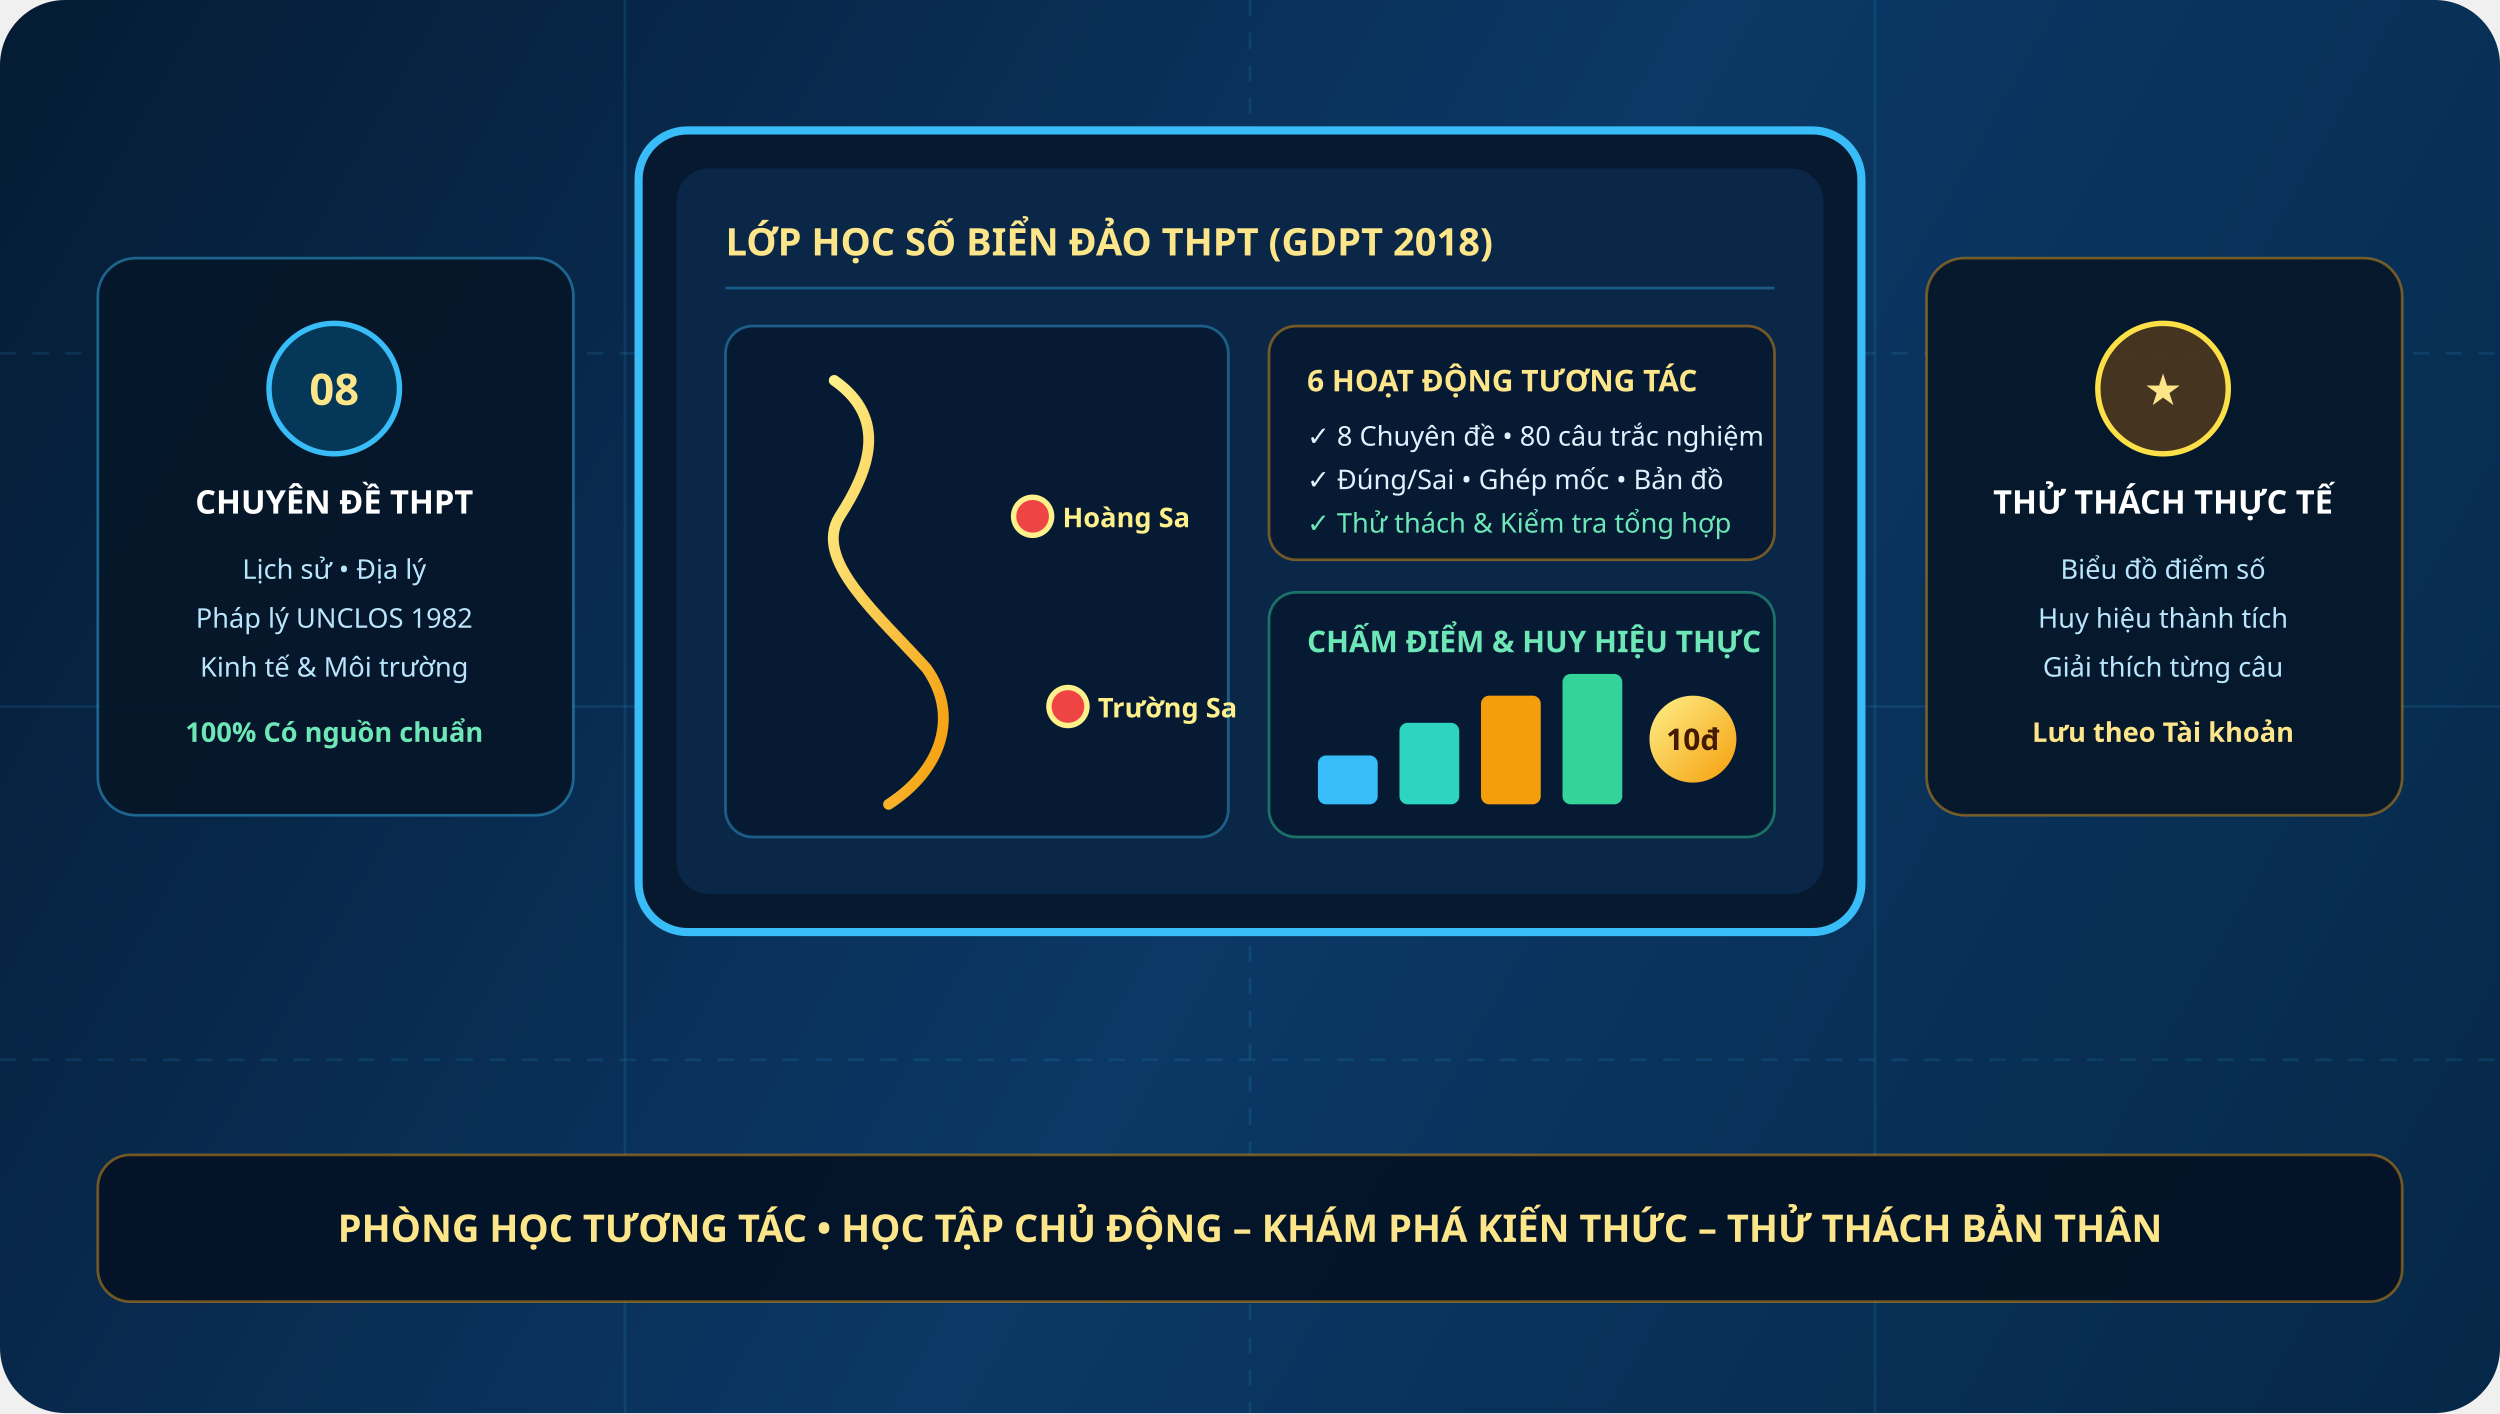
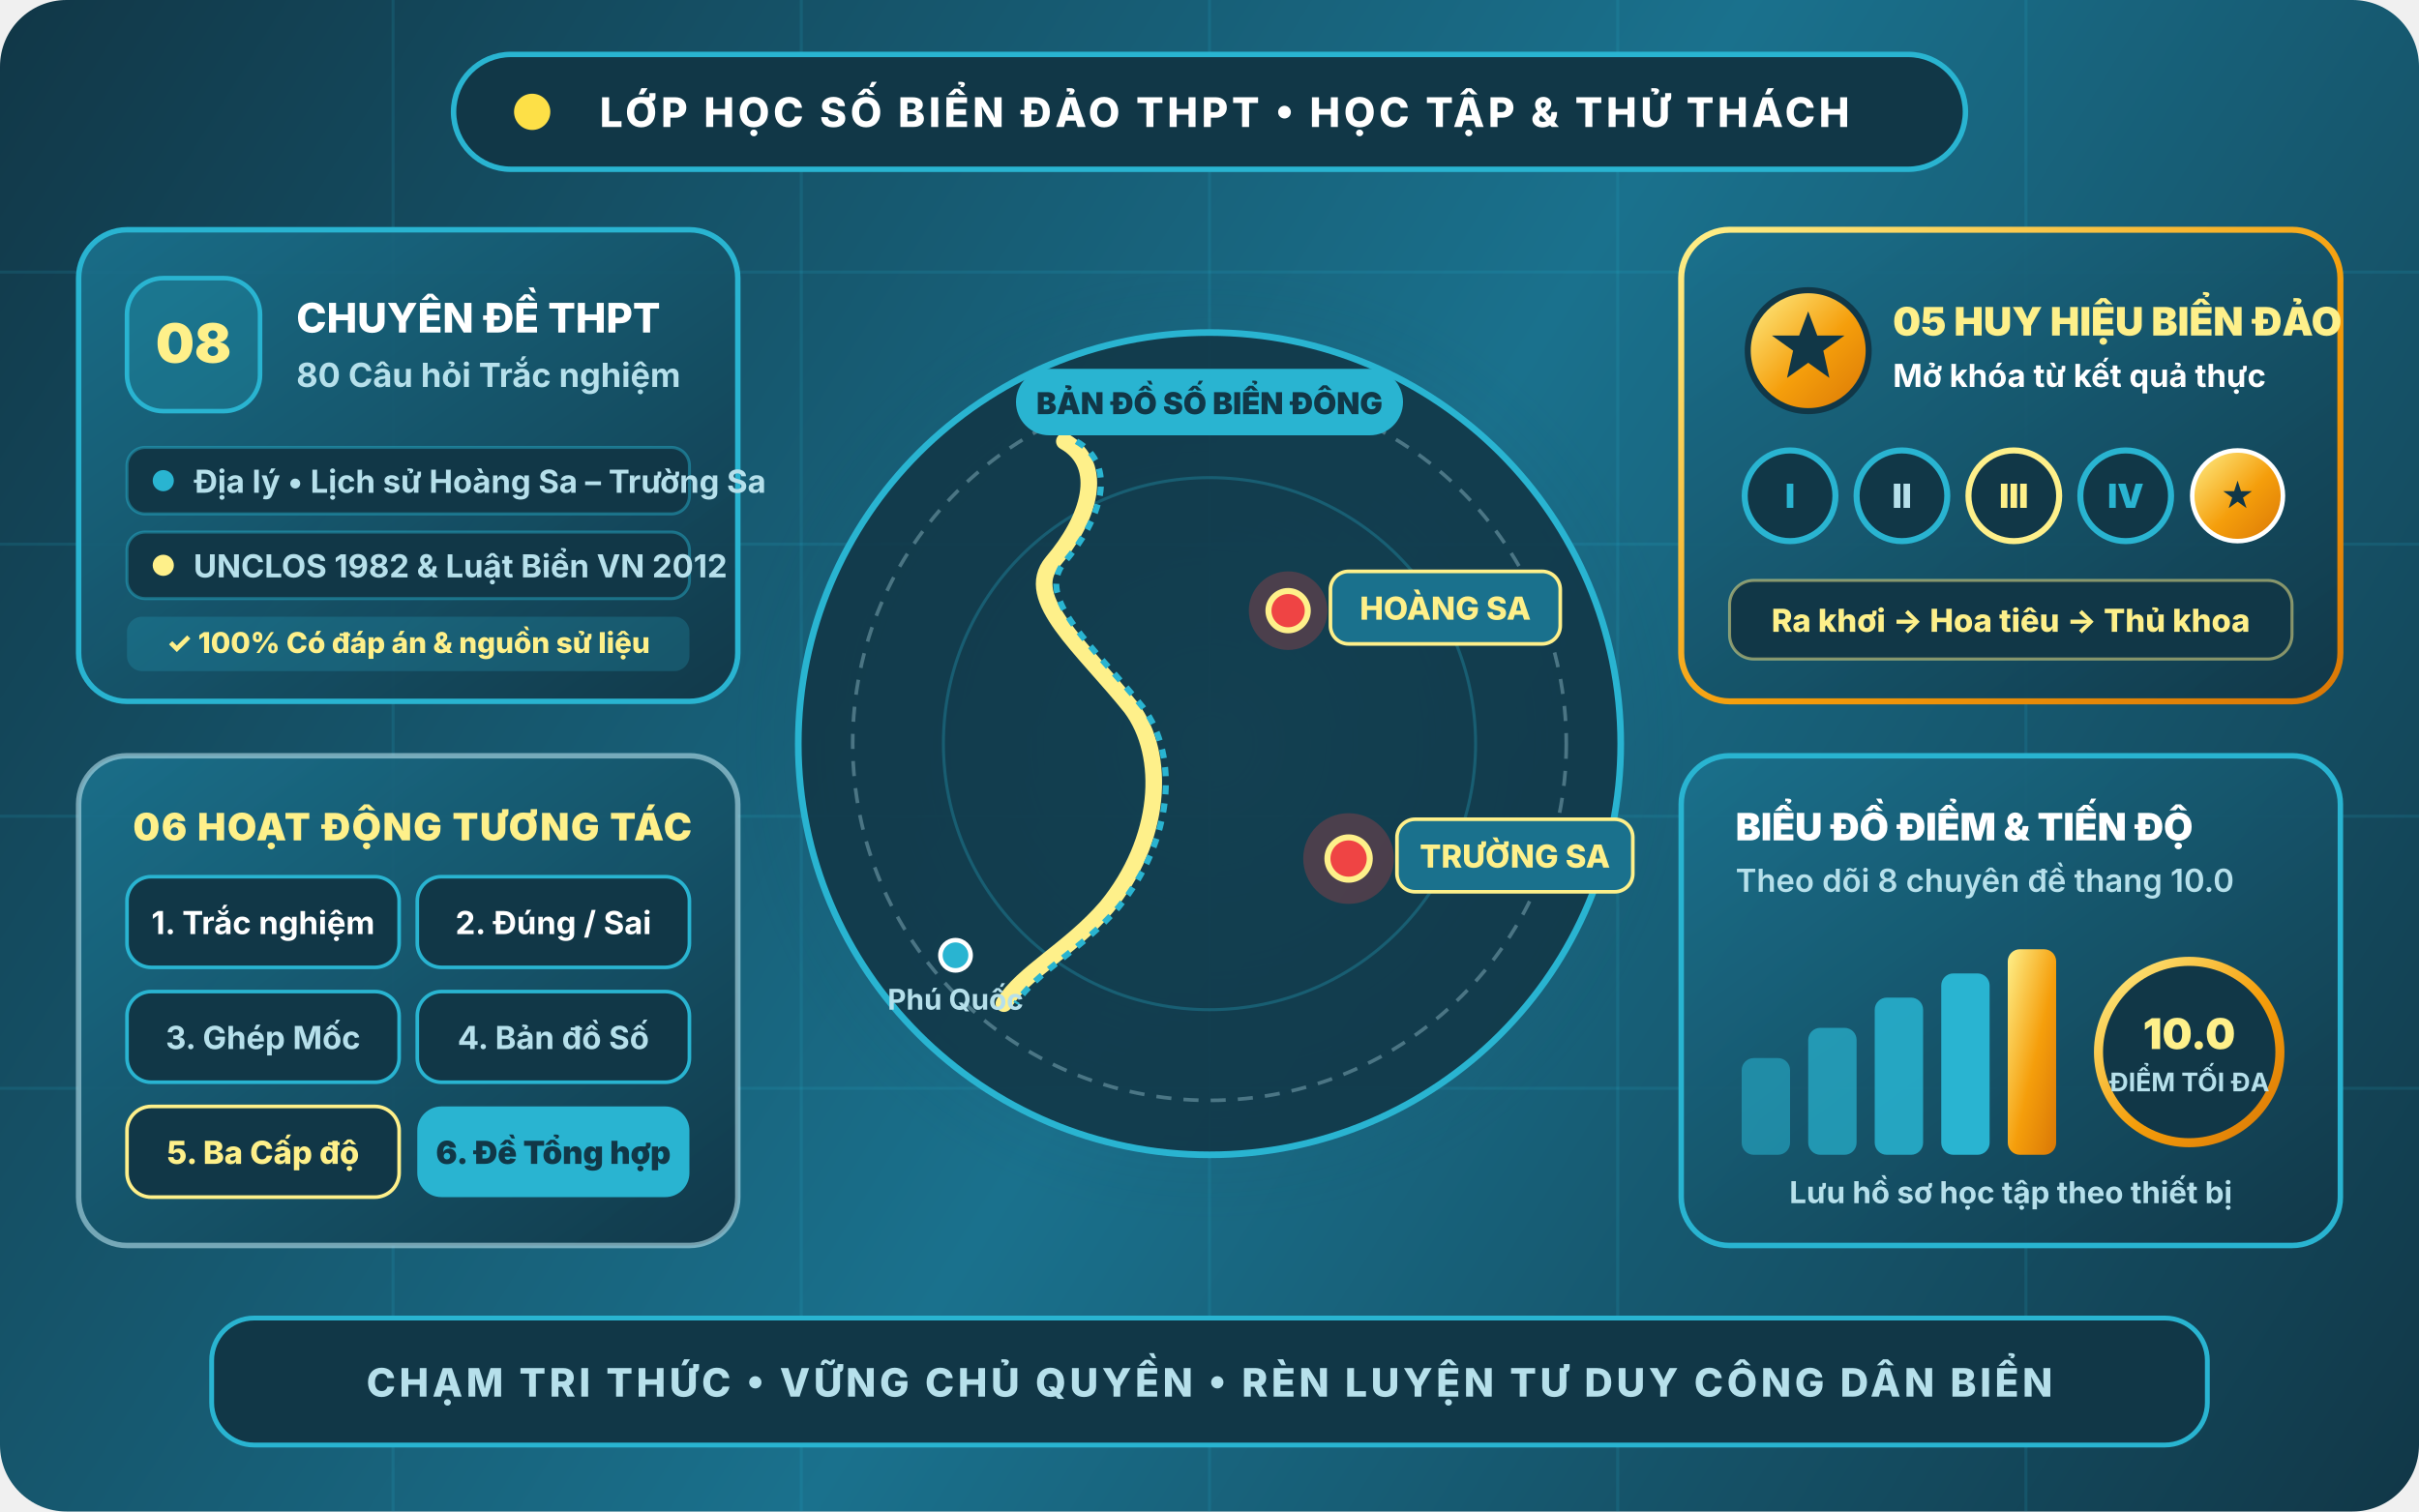
- <svg xmlns="http://www.w3.org/2000/svg" viewBox="0 0 920 520" fill="none">
+ <svg xmlns="http://www.w3.org/2000/svg" viewBox="0 0 800 500" fill="none">
  <defs>
-     <linearGradient id="clsHeroBg" x1="0" y1="0" x2="920" y2="520" gradientUnits="userSpaceOnUse">
-       <stop offset="0%" stop-color="#051B34" />
-       <stop offset="52%" stop-color="#0B3866" />
-       <stop offset="100%" stop-color="#062847" />
+     <linearGradient id="cls-hero-bg" x1="0" y1="0" x2="800" y2="500" gradientUnits="userSpaceOnUse">
+       <stop offset="0%" stop-color="#113747" />
+       <stop offset="52%" stop-color="#1A718D" />
+       <stop offset="100%" stop-color="#113747" />
    </linearGradient>
-     <linearGradient id="clsGold" x1="0" y1="0" x2="1" y2="1">
+     <linearGradient id="cls-card-glass" x1="0" y1="0" x2="1" y2="1">
+       <stop offset="0%" stop-color="#1A718D" stop-opacity="0.92" />
+       <stop offset="100%" stop-color="#113747" stop-opacity="0.96" />
+     </linearGradient>
+     <linearGradient id="cls-gold-grad" x1="0" y1="0" x2="1" y2="1">
      <stop offset="0%" stop-color="#FEF08A" />
-       <stop offset="100%" stop-color="#F59E0B" />
+       <stop offset="55%" stop-color="#F59E0B" />
+       <stop offset="100%" stop-color="#D97706" />
    </linearGradient>
+     <radialGradient id="cls-radar-glow" cx="50%" cy="50%" r="50%">
+       <stop offset="0%" stop-color="#29B4D1" stop-opacity="0.36" />
+       <stop offset="70%" stop-color="#1A718D" stop-opacity="0.12" />
+       <stop offset="100%" stop-color="#113747" stop-opacity="0" />
+     </radialGradient>
  </defs>
-   <rect width="920" height="520" rx="24" fill="url(#clsHeroBg)" />
-   <g stroke="#38BDF8" stroke-opacity="0.12" stroke-width="1">
-     <line x1="0" y1="130" x2="920" y2="130" stroke-dasharray="6 6" />
-     <line x1="0" y1="260" x2="920" y2="260" />
-     <line x1="0" y1="390" x2="920" y2="390" stroke-dasharray="6 6" />
-     <line x1="230" y1="0" x2="230" y2="520" />
-     <line x1="460" y1="0" x2="460" y2="520" stroke-dasharray="6 6" />
-     <line x1="690" y1="0" x2="690" y2="520" />
+   <rect width="800" height="500" rx="22" fill="url(#cls-hero-bg)" />
+   <g stroke="#29B4D1" stroke-opacity="0.14" stroke-width="1">
+     <line x1="0" y1="90" x2="800" y2="90" />
+     <line x1="0" y1="180" x2="800" y2="180" />
+     <line x1="0" y1="270" x2="800" y2="270" />
+     <line x1="0" y1="360" x2="800" y2="360" />
+     <line x1="130" y1="0" x2="130" y2="500" />
+     <line x1="265" y1="0" x2="265" y2="500" />
+     <line x1="400" y1="0" x2="400" y2="500" />
+     <line x1="535" y1="0" x2="535" y2="500" />
+     <line x1="670" y1="0" x2="670" y2="500" />
  </g>
-   <g transform="translate(235, 48)">
-     <rect width="450" height="295" rx="18" fill="#07192E" stroke="#38BDF8" stroke-width="3" />
-     <rect x="14" y="14" width="422" height="267" rx="12" fill="#0B2748" />
-     <text x="32" y="46" fill="#FDE68A" font-family="sans-serif" font-size="14" font-weight="800">LỚP HỌC SỐ BIỂN ĐẢO THPT (GDPT 2018)</text>
-     <line x1="32" y1="58" x2="418" y2="58" stroke="#38BDF8" stroke-opacity="0.35" />
-     <rect x="32" y="72" width="185" height="188" rx="10" fill="#061A33" stroke="#38BDF8" stroke-opacity="0.4" />
-     <path d="M72,92 C92,106 85,125 74,142 C64,158 88,178 106,198 C118,215 112,235 92,248" stroke="url(#clsGold)" stroke-width="4" stroke-linecap="round" fill="none" />
-     <circle cx="145" cy="142" r="7" fill="#EF4444" stroke="#FEF08A" stroke-width="2" />
-     <text x="156" y="146" fill="#FEF08A" font-family="sans-serif" font-size="10" font-weight="700">Hoàng Sa</text>
-     <circle cx="158" cy="212" r="7" fill="#EF4444" stroke="#FEF08A" stroke-width="2" />
-     <text x="169" y="216" fill="#FEF08A" font-family="sans-serif" font-size="10" font-weight="700">Trường Sa</text>
-     <g transform="translate(232, 72)">
-       <rect width="186" height="86" rx="10" fill="#061A33" stroke="#F59E0B" stroke-opacity="0.45" />
-       <text x="14" y="24" fill="#FDE68A" font-family="sans-serif" font-size="11" font-weight="700">6 HOẠT ĐỘNG TƯƠNG TÁC</text>
-       <text x="14" y="44" fill="#E0F2FE" font-family="sans-serif" font-size="10">✓ 8 Chuyên đề • 80 câu trắc nghiệm</text>
-       <text x="14" y="60" fill="#E0F2FE" font-family="sans-serif" font-size="10">✓ Đúng/Sai • Ghép mốc • Bản đồ</text>
-       <text x="14" y="76" fill="#6EE7B7" font-family="sans-serif" font-size="10">✓ Thử thách &amp; Kiểm tra tổng hợp</text>
-       <rect y="98" width="186" height="90" rx="10" fill="#061A33" stroke="#34D399" stroke-opacity="0.45" />
-       <text x="14" y="120" fill="#6EE7B7" font-family="sans-serif" font-size="11" font-weight="700">CHẤM ĐIỂM &amp; HUY HIỆU THỰC</text>
-       <rect x="18" y="158" width="22" height="18" rx="3" fill="#38BDF8" />
-       <rect x="48" y="146" width="22" height="30" rx="3" fill="#2DD4BF" />
-       <rect x="78" y="136" width="22" height="40" rx="3" fill="#F59E0B" />
-       <rect x="108" y="128" width="22" height="48" rx="3" fill="#34D399" />
-       <circle cx="156" cy="152" r="16" fill="url(#clsGold)" />
-       <text x="156" y="156" text-anchor="middle" fill="#451A03" font-family="sans-serif" font-size="11" font-weight="800">10đ</text>
+   <rect x="150" y="18" width="500" height="38" rx="19" fill="#113747" stroke="#29B4D1" stroke-width="1.8" />
+   <circle cx="176" cy="37" r="6" fill="#FDE047" />
+   <text x="405" y="42" text-anchor="middle" fill="#FFFFFF" font-family="Inter, Segoe UI, sans-serif" font-size="13.5" font-weight="800" letter-spacing="1.2">LỚP HỌC SỐ BIỂN ĐẢO THPT • HỌC TẬP &amp; THỬ THÁCH</text>
+   <circle cx="400" cy="246" r="158" fill="url(#cls-radar-glow)" />
+   <circle cx="400" cy="246" r="136" fill="#113747" fill-opacity="0.88" stroke="#29B4D1" stroke-width="2.2" />
+   <circle cx="400" cy="246" r="118" fill="none" stroke="#B6E0EB" stroke-opacity="0.35" stroke-width="1.2" stroke-dasharray="5 4" />
+   <circle cx="400" cy="246" r="88" fill="none" stroke="#29B4D1" stroke-opacity="0.28" stroke-width="1" />
+   <path d="M352 146 C366 154 360 172 348 186 C338 198 358 214 374 234 C386 250 384 278 366 300 C354 314 338 322 332 332" fill="none" stroke="#FEF08A" stroke-width="5.5" stroke-linecap="round" />
+   <path d="M356 146 C370 154 364 172 352 186 C342 198 362 214 378 234 C390 250 388 278 370 300 C358 314 342 322 336 332" fill="none" stroke="#29B4D1" stroke-width="2" stroke-dasharray="3 3" />
+   <circle cx="426" cy="202" r="13" fill="#EF4444" fill-opacity="0.26" />
+   <circle cx="426" cy="202" r="6.5" fill="#EF4444" stroke="#FEF08A" stroke-width="2" />
+   <rect x="440" y="189" width="76" height="24" rx="6" fill="#1A718D" stroke="#FEF08A" stroke-width="1.2" />
+   <text x="478" y="205" text-anchor="middle" fill="#FEF08A" font-family="Inter, Segoe UI, sans-serif" font-size="10.5" font-weight="800">HOÀNG SA</text>
+   <circle cx="446" cy="284" r="15" fill="#EF4444" fill-opacity="0.26" />
+   <circle cx="446" cy="284" r="7" fill="#EF4444" stroke="#FEF08A" stroke-width="2" />
+   <rect x="462" y="271" width="78" height="24" rx="6" fill="#1A718D" stroke="#FEF08A" stroke-width="1.2" />
+   <text x="501" y="287" text-anchor="middle" fill="#FEF08A" font-family="Inter, Segoe UI, sans-serif" font-size="10.5" font-weight="800">TRƯỜNG SA</text>
+   <circle cx="316" cy="316" r="5" fill="#29B4D1" stroke="#FFFFFF" stroke-width="1.5" />
+   <text x="316" y="334" text-anchor="middle" fill="#B6E0EB" font-family="Inter, Segoe UI, sans-serif" font-size="9.5" font-weight="700">Phú Quốc</text>
+   <rect x="336" y="122" width="128" height="22" rx="11" fill="#29B4D1" />
+   <text x="400" y="137" text-anchor="middle" fill="#113747" font-family="Inter, Segoe UI, sans-serif" font-size="10" font-weight="900">BẢN ĐỒ SỐ BIỂN ĐÔNG</text>
+   <g transform="translate(26, 76)">
+     <rect width="218" height="156" rx="16" fill="url(#cls-card-glass)" stroke="#29B4D1" stroke-width="1.8" />
+     <rect x="16" y="16" width="44" height="44" rx="12" fill="#29B4D1" fill-opacity="0.2" stroke="#29B4D1" stroke-width="1.5" />
+     <text x="38" y="44" text-anchor="middle" fill="#FEF08A" font-family="Inter, Segoe UI, sans-serif" font-size="18" font-weight="900">08</text>
+     <text x="72" y="34" fill="#FFFFFF" font-family="Inter, Segoe UI, sans-serif" font-size="13.5" font-weight="800">CHUYÊN ĐỀ THPT</text>
+     <text x="72" y="52" fill="#B6E0EB" font-family="Inter, Segoe UI, sans-serif" font-size="11" font-weight="700">80 Câu hỏi Trắc nghiệm</text>
+     <rect x="16" y="72" width="186" height="22" rx="6" fill="#113747" stroke="#29B4D1" stroke-opacity="0.45" />
+     <circle cx="28" cy="83" r="3.5" fill="#29B4D1" />
+     <text x="38" y="87" fill="#B6E0EB" font-family="Inter, Segoe UI, sans-serif" font-size="10.5" font-weight="700">Địa lý • Lịch sử Hoàng Sa – Trường Sa</text>
+     <rect x="16" y="100" width="186" height="22" rx="6" fill="#113747" stroke="#29B4D1" stroke-opacity="0.45" />
+     <circle cx="28" cy="111" r="3.5" fill="#FEF08A" />
+     <text x="38" y="115" fill="#B6E0EB" font-family="Inter, Segoe UI, sans-serif" font-size="10.5" font-weight="700">UNCLOS 1982 &amp; Luật Biển VN 2012</text>
+     <rect x="16" y="128" width="186" height="18" rx="5" fill="#29B4D1" fill-opacity="0.22" />
+     <text x="109" y="140" text-anchor="middle" fill="#FEF08A" font-family="Inter, Segoe UI, sans-serif" font-size="9.5" font-weight="800">✓ 100% Có đáp án &amp; nguồn sử liệu</text>
+   </g>
+   <g transform="translate(26, 250)">
+     <rect width="218" height="162" rx="16" fill="url(#cls-card-glass)" stroke="#B6E0EB" stroke-opacity="0.6" stroke-width="1.8" />
+     <text x="18" y="28" fill="#FEF08A" font-family="Inter, Segoe UI, sans-serif" font-size="12.5" font-weight="900" letter-spacing="0.5">06 HOẠT ĐỘNG TƯƠNG TÁC</text>
+     <rect x="16" y="40" width="90" height="30" rx="8" fill="#113747" stroke="#29B4D1" stroke-width="1.2" />
+     <text x="61" y="59" text-anchor="middle" fill="#FFFFFF" font-family="Inter, Segoe UI, sans-serif" font-size="10.5" font-weight="700">1. Trắc nghiệm</text>
+     <rect x="112" y="40" width="90" height="30" rx="8" fill="#113747" stroke="#29B4D1" stroke-width="1.2" />
+     <text x="157" y="59" text-anchor="middle" fill="#FFFFFF" font-family="Inter, Segoe UI, sans-serif" font-size="10.5" font-weight="700">2. Đúng / Sai</text>
+     <rect x="16" y="78" width="90" height="30" rx="8" fill="#113747" stroke="#29B4D1" stroke-width="1.2" />
+     <text x="61" y="97" text-anchor="middle" fill="#B6E0EB" font-family="Inter, Segoe UI, sans-serif" font-size="10.5" font-weight="700">3. Ghép Mốc</text>
+     <rect x="112" y="78" width="90" height="30" rx="8" fill="#113747" stroke="#29B4D1" stroke-width="1.2" />
+     <text x="157" y="97" text-anchor="middle" fill="#B6E0EB" font-family="Inter, Segoe UI, sans-serif" font-size="10.5" font-weight="700">4. Bản đồ Số</text>
+     <rect x="16" y="116" width="90" height="30" rx="8" fill="#113747" stroke="#FEF08A" stroke-width="1.2" />
+     <text x="61" y="135" text-anchor="middle" fill="#FEF08A" font-family="Inter, Segoe UI, sans-serif" font-size="10.5" font-weight="800">5. Ba Cấp độ</text>
+     <rect x="112" y="116" width="90" height="30" rx="8" fill="#29B4D1" />
+     <text x="157" y="135" text-anchor="middle" fill="#113747" font-family="Inter, Segoe UI, sans-serif" font-size="10.5" font-weight="900">6. Đề Tổng hợp</text>
+   </g>
+   <g transform="translate(556, 76)">
+     <rect width="218" height="156" rx="16" fill="url(#cls-card-glass)" stroke="url(#cls-gold-grad)" stroke-width="2" />
+     <circle cx="42" cy="40" r="20" fill="url(#cls-gold-grad)" stroke="#113747" stroke-width="2" />
+     <polygon points="42,27 45,35 54,35 47,40 49,49 42,44 35,49 37,40 30,35 39,35" fill="#113747" />
+     <text x="70" y="35" fill="#FEF08A" font-family="Inter, Segoe UI, sans-serif" font-size="13" font-weight="900">05 HUY HIỆU BIỂN ĐẢO</text>
+     <text x="70" y="52" fill="#FFFFFF" font-family="Inter, Segoe UI, sans-serif" font-size="10.5" font-weight="700">Mở khóa từ kết quả thực</text>
+     <g transform="translate(18, 70)">
+       <circle cx="18" cy="18" r="15" fill="#113747" stroke="#29B4D1" stroke-width="2" />
+       <text x="18" y="22" text-anchor="middle" fill="#29B4D1" font-family="Inter, Segoe UI, sans-serif" font-size="11" font-weight="900">I</text>
+       <circle cx="55" cy="18" r="15" fill="#113747" stroke="#29B4D1" stroke-width="2" />
+       <text x="55" y="22" text-anchor="middle" fill="#B6E0EB" font-family="Inter, Segoe UI, sans-serif" font-size="11" font-weight="900">II</text>
+       <circle cx="92" cy="18" r="15" fill="#113747" stroke="#FEF08A" stroke-width="2" />
+       <text x="92" y="22" text-anchor="middle" fill="#FEF08A" font-family="Inter, Segoe UI, sans-serif" font-size="11" font-weight="900">III</text>
+       <circle cx="129" cy="18" r="15" fill="#113747" stroke="#29B4D1" stroke-width="2" />
+       <text x="129" y="22" text-anchor="middle" fill="#29B4D1" font-family="Inter, Segoe UI, sans-serif" font-size="11" font-weight="900">IV</text>
+       <circle cx="166" cy="18" r="15" fill="url(#cls-gold-grad)" stroke="#FFFFFF" stroke-width="1.5" />
+       <text x="166" y="22" text-anchor="middle" fill="#113747" font-family="Inter, Segoe UI, sans-serif" font-size="11" font-weight="900">★</text>
    </g>
+     <rect x="16" y="116" width="186" height="26" rx="8" fill="#113747" stroke="#FEF08A" stroke-opacity="0.5" />
+     <text x="109" y="133" text-anchor="middle" fill="#FEF08A" font-family="Inter, Segoe UI, sans-serif" font-size="10.5" font-weight="800">Ra khơi → Hoa tiêu → Thủ khoa</text>
  </g>
-   <g transform="translate(36, 95)">
-     <rect width="175" height="205" rx="14" fill="#061629" fill-opacity="0.92" stroke="#38BDF8" stroke-opacity="0.45" />
-     <circle cx="87" cy="48" r="24" fill="#0284C7" fill-opacity="0.3" stroke="#38BDF8" stroke-width="2" />
-     <text x="87" y="54" text-anchor="middle" fill="#FDE68A" font-family="sans-serif" font-size="16" font-weight="800">08</text>
-     <text x="87" y="94" text-anchor="middle" fill="#FFFFFF" font-family="sans-serif" font-size="12" font-weight="800">CHUYÊN ĐỀ THPT</text>
-     <text x="87" y="118" text-anchor="middle" fill="#BAE6FD" font-family="sans-serif" font-size="10">Lịch sử • Địa lý</text>
-     <text x="87" y="136" text-anchor="middle" fill="#BAE6FD" font-family="sans-serif" font-size="10">Pháp lý UNCLOS 1982</text>
-     <text x="87" y="154" text-anchor="middle" fill="#BAE6FD" font-family="sans-serif" font-size="10">Kinh tế &amp; Môi trường</text>
-     <text x="87" y="178" text-anchor="middle" fill="#6EE7B7" font-family="sans-serif" font-size="10" font-weight="700">100% Có nguồn chuẩn</text>
+   <g transform="translate(556, 250)">
+     <rect width="218" height="162" rx="16" fill="url(#cls-card-glass)" stroke="#29B4D1" stroke-width="1.8" />
+     <text x="18" y="28" fill="#FFFFFF" font-family="Inter, Segoe UI, sans-serif" font-size="12.5" font-weight="900">BIỂU ĐỒ ĐIỂM &amp; TIẾN ĐỘ</text>
+     <text x="18" y="45" fill="#B6E0EB" font-family="Inter, Segoe UI, sans-serif" font-size="10.5" font-weight="600">Theo dõi 8 chuyên đề thang 10.0</text>
+     <g transform="translate(20, 62)">
+       <rect x="0" y="38" width="16" height="32" rx="4" fill="#29B4D1" fill-opacity="0.55" />
+       <rect x="22" y="28" width="16" height="42" rx="4" fill="#29B4D1" fill-opacity="0.7" />
+       <rect x="44" y="18" width="16" height="52" rx="4" fill="#29B4D1" fill-opacity="0.85" />
+       <rect x="66" y="10" width="16" height="60" rx="4" fill="#29B4D1" />
+       <rect x="88" y="2" width="16" height="68" rx="4" fill="url(#cls-gold-grad)" />
+       <circle cx="148" cy="36" r="30" fill="#113747" stroke="url(#cls-gold-grad)" stroke-width="3" />
+       <text x="148" y="35" text-anchor="middle" fill="#FEF08A" font-family="Inter, Segoe UI, sans-serif" font-size="14" font-weight="900">10.0</text>
+       <text x="148" y="49" text-anchor="middle" fill="#B6E0EB" font-family="Inter, Segoe UI, sans-serif" font-size="8.5" font-weight="700">ĐIỂM TỐI ĐA</text>
+     </g>
+     <text x="109" y="148" text-anchor="middle" fill="#B6E0EB" font-family="Inter, Segoe UI, sans-serif" font-size="10" font-weight="700">Lưu hồ sơ học tập theo thiết bị</text>
  </g>
-   <g transform="translate(709, 95)">
-     <rect width="175" height="205" rx="14" fill="#061629" fill-opacity="0.92" stroke="#F59E0B" stroke-opacity="0.45" />
-     <circle cx="87" cy="48" r="24" fill="#D97706" fill-opacity="0.3" stroke="#FDE047" stroke-width="2" />
-     <text x="87" y="54" text-anchor="middle" fill="#FDE68A" font-family="sans-serif" font-size="16" font-weight="800">★</text>
-     <text x="87" y="94" text-anchor="middle" fill="#FFFFFF" font-family="sans-serif" font-size="12" font-weight="800">THỬ THÁCH THỰC TẾ</text>
-     <text x="87" y="118" text-anchor="middle" fill="#BAE6FD" font-family="sans-serif" font-size="10">Biểu đồ điểm số</text>
-     <text x="87" y="136" text-anchor="middle" fill="#BAE6FD" font-family="sans-serif" font-size="10">Huy hiệu thành tích</text>
-     <text x="87" y="154" text-anchor="middle" fill="#BAE6FD" font-family="sans-serif" font-size="10">Giải thích từng câu</text>
-     <text x="87" y="178" text-anchor="middle" fill="#FDE68A" font-family="sans-serif" font-size="10" font-weight="700">Lưu theo Tài khoản</text>
-   </g>
-   <rect x="36" y="425" width="848" height="54" rx="12" fill="#041224" fill-opacity="0.92" stroke="#F59E0B" stroke-opacity="0.45" />
-   <text x="460" y="457" text-anchor="middle" fill="#FDE68A" font-family="sans-serif" font-size="14" font-weight="800">
-     PHÒNG HỌC TƯƠNG TÁC • HỌC TẬP CHỦ ĐỘNG – KHÁM PHÁ KIẾN THỨC – THỬ THÁCH BẢN THÂN
-   </text>
+   <rect x="70" y="436" width="660" height="42" rx="14" fill="#113747" stroke="#29B4D1" stroke-width="1.6" />
+   <text x="400" y="462" text-anchor="middle" fill="#B6E0EB" font-family="Inter, Segoe UI, sans-serif" font-size="13" font-weight="800" letter-spacing="1.2">CHẠM TRI THỨC • VỮNG CHỦ QUYỀN • RÈN LUYỆN TƯ DUY CÔNG DÂN BIỂN</text>
</svg>
